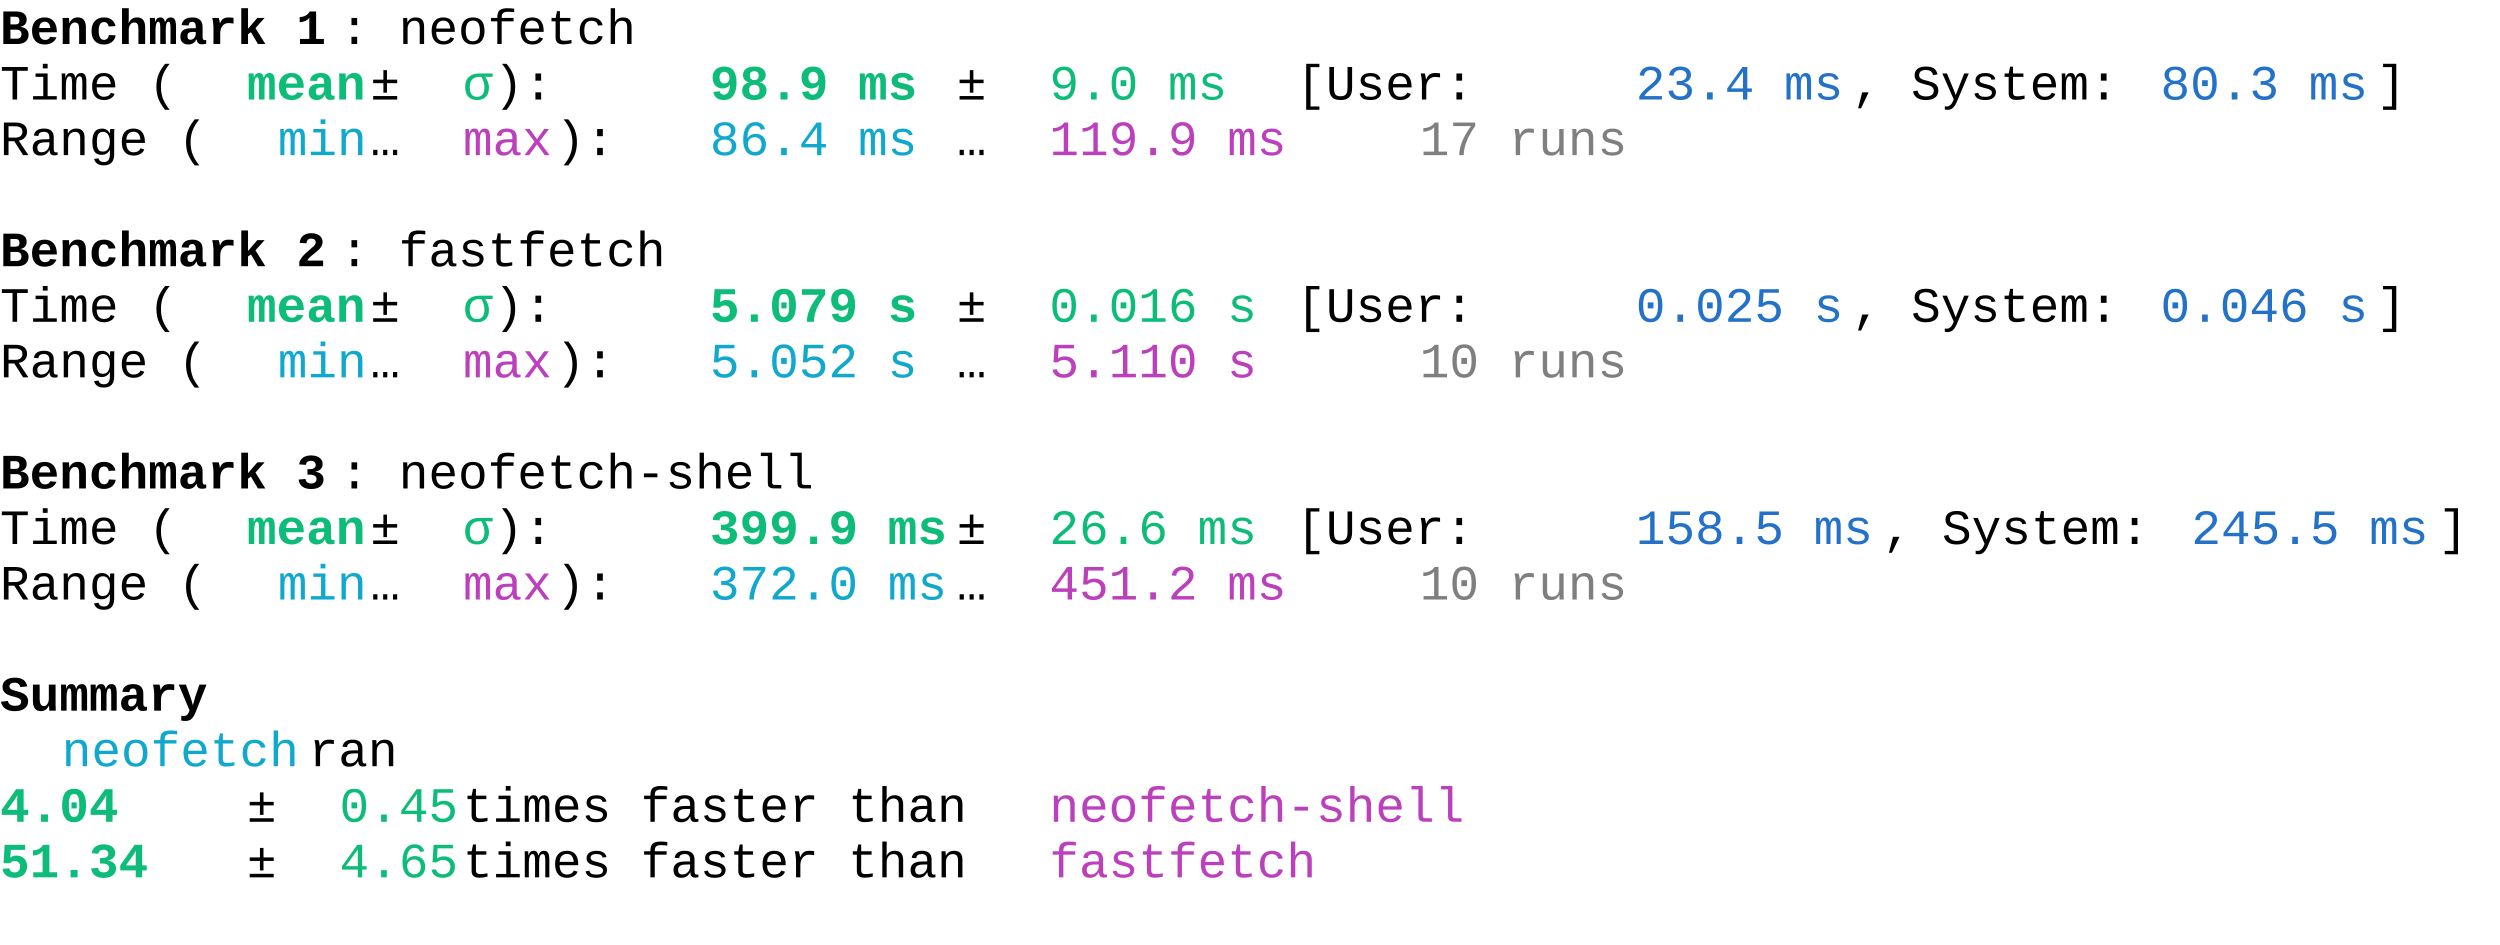
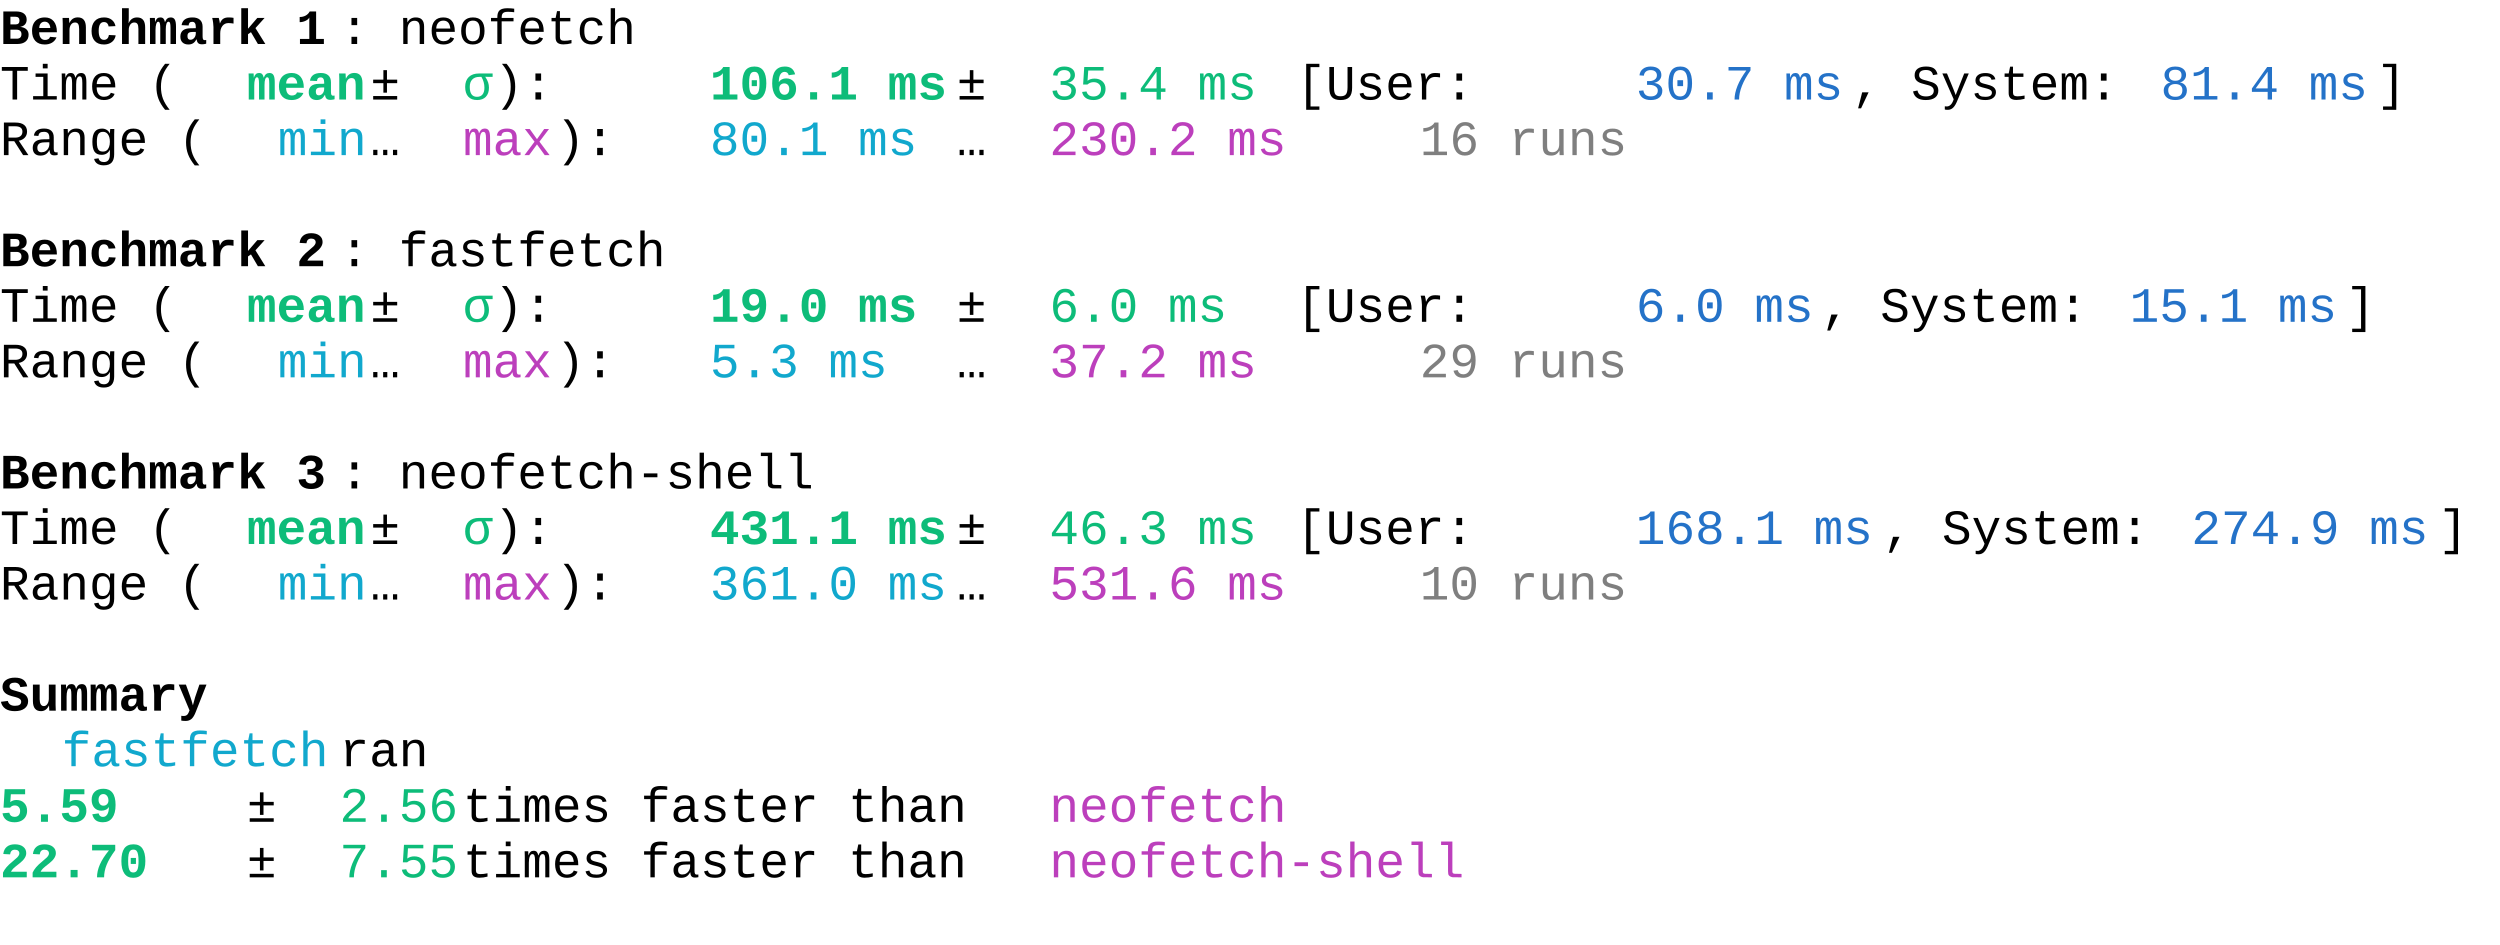
<svg xmlns="http://www.w3.org/2000/svg" width="810" height="306">
  <style>.t{dominant-baseline:central;font-variant-ligatures:none;white-space:pre;font-family:Consolas,Courier New,Monaco;font-size:16px}.b{font-weight:700}:root{color-scheme:light dark;background:#fff}.c2{fill:#0dbc79}.c4{fill:#2472c8}.c6{fill:#11a8cd}.c5{fill:#bc3fbc}svg&gt;text{fill:#000}@media (prefers-color-scheme:dark){:root{background:#181818}.c2{fill:#0dbc79}.c4{fill:#2472c8}.c6{fill:#11a8cd}.c5{fill:#bc3fbc}svg&gt;text{fill:#e5e5e5}}</style>
  <text y="10" class="t b">
    <tspan textLength="110">Benchmark 1</tspan>
  </text>
  <text x="110" y="10" class="t">
    <tspan textLength="100">: neofetch</tspan>
  </text>
  <text y="28" class="t">
    <tspan textLength="80">  Time (</tspan>
  </text>
  <text x="80" y="28" class="t c2 b">
    <tspan textLength="40">mean</tspan>
  </text>
  <text x="120" y="28" class="t">
    <tspan textLength="30"> ± </tspan>
  </text>
  <text x="150" y="28" class="t c2">
    <tspan textLength="10">σ</tspan>
  </text>
  <text x="160" y="28" class="t">
    <tspan textLength="70">):     </tspan>
  </text>
  <text x="230" y="28" class="t c2 b">
-     <tspan textLength="80"> 98.9 ms</tspan>
+     <tspan textLength="80">106.1 ms</tspan>
  </text>
  <text x="310" y="28" class="t">
    <tspan textLength="30"> ± </tspan>
  </text>
  <text x="340" y="28" class="t c2">
-     <tspan textLength="80">  9.0 ms</tspan>
+     <tspan textLength="80"> 35.4 ms</tspan>
  </text>
  <text x="420" y="28" class="t">
    <tspan textLength="110">    [User: </tspan>
  </text>
  <text x="530" y="28" class="t c4">
-     <tspan textLength="70">23.4 ms</tspan>
+     <tspan textLength="70">30.7 ms</tspan>
  </text>
  <text x="600" y="28" class="t">
    <tspan textLength="100">, System: </tspan>
  </text>
  <text x="700" y="28" class="t c4">
-     <tspan textLength="70">80.3 ms</tspan>
+     <tspan textLength="70">81.4 ms</tspan>
  </text>
  <text x="770" y="28" class="t">
    <tspan textLength="10">]</tspan>
  </text>
  <text y="46" class="t">
    <tspan textLength="90">  Range (</tspan>
  </text>
  <text x="90" y="46" class="t c6">
    <tspan textLength="30">min</tspan>
  </text>
  <text x="120" y="46" class="t">
    <tspan textLength="30"> … </tspan>
  </text>
  <text x="150" y="46" class="t c5">
    <tspan textLength="30">max</tspan>
  </text>
  <text x="180" y="46" class="t">
    <tspan textLength="50">):   </tspan>
  </text>
  <text x="230" y="46" class="t c6">
-     <tspan textLength="80"> 86.4 ms</tspan>
+     <tspan textLength="80"> 80.1 ms</tspan>
  </text>
  <text x="310" y="46" class="t">
    <tspan textLength="30"> … </tspan>
  </text>
  <text x="340" y="46" class="t c5">
-     <tspan textLength="80">119.9 ms</tspan>
+     <tspan textLength="80">230.2 ms</tspan>
  </text>
  <text x="420" y="46" class="t" />
  <text x="460" y="46" class="t" opacity=".5">
-     <tspan textLength="70">17 runs</tspan>
+     <tspan textLength="70">16 runs</tspan>
  </text>
  <text y="82" class="t b">
    <tspan textLength="110">Benchmark 2</tspan>
  </text>
  <text x="110" y="82" class="t">
    <tspan textLength="110">: fastfetch</tspan>
  </text>
  <text y="100" class="t">
    <tspan textLength="80">  Time (</tspan>
  </text>
  <text x="80" y="100" class="t c2 b">
    <tspan textLength="40">mean</tspan>
  </text>
  <text x="120" y="100" class="t">
    <tspan textLength="30"> ± </tspan>
  </text>
  <text x="150" y="100" class="t c2">
    <tspan textLength="10">σ</tspan>
  </text>
  <text x="160" y="100" class="t">
    <tspan textLength="70">):     </tspan>
  </text>
  <text x="230" y="100" class="t c2 b">
-     <tspan textLength="80"> 5.079 s</tspan>
+     <tspan textLength="80"> 19.0 ms</tspan>
  </text>
  <text x="310" y="100" class="t">
    <tspan textLength="30"> ± </tspan>
  </text>
  <text x="340" y="100" class="t c2">
-     <tspan textLength="80"> 0.016 s</tspan>
+     <tspan textLength="80">  6.0 ms</tspan>
  </text>
  <text x="420" y="100" class="t">
    <tspan textLength="110">    [User: </tspan>
  </text>
  <text x="530" y="100" class="t c4">
-     <tspan textLength="70">0.025 s</tspan>
-   </text>
-   <text x="600" y="100" class="t">
+     <tspan textLength="60">6.0 ms</tspan>
+   </text>
+   <text x="590" y="100" class="t">
    <tspan textLength="100">, System: </tspan>
  </text>
-   <text x="700" y="100" class="t c4">
-     <tspan textLength="70">0.046 s</tspan>
-   </text>
-   <text x="770" y="100" class="t">
+   <text x="690" y="100" class="t c4">
+     <tspan textLength="70">15.1 ms</tspan>
+   </text>
+   <text x="760" y="100" class="t">
    <tspan textLength="10">]</tspan>
  </text>
  <text y="118" class="t">
    <tspan textLength="90">  Range (</tspan>
  </text>
  <text x="90" y="118" class="t c6">
    <tspan textLength="30">min</tspan>
  </text>
  <text x="120" y="118" class="t">
    <tspan textLength="30"> … </tspan>
  </text>
  <text x="150" y="118" class="t c5">
    <tspan textLength="30">max</tspan>
  </text>
  <text x="180" y="118" class="t">
    <tspan textLength="50">):   </tspan>
  </text>
  <text x="230" y="118" class="t c6">
-     <tspan textLength="80"> 5.052 s</tspan>
+     <tspan textLength="80">  5.3 ms</tspan>
  </text>
  <text x="310" y="118" class="t">
    <tspan textLength="30"> … </tspan>
  </text>
  <text x="340" y="118" class="t c5">
-     <tspan textLength="80"> 5.110 s</tspan>
+     <tspan textLength="80"> 37.2 ms</tspan>
  </text>
  <text x="420" y="118" class="t" />
  <text x="460" y="118" class="t" opacity=".5">
-     <tspan textLength="70">10 runs</tspan>
+     <tspan textLength="70">29 runs</tspan>
  </text>
  <text y="154" class="t b">
    <tspan textLength="110">Benchmark 3</tspan>
  </text>
  <text x="110" y="154" class="t">
    <tspan textLength="160">: neofetch-shell</tspan>
  </text>
  <text y="172" class="t">
    <tspan textLength="80">  Time (</tspan>
  </text>
  <text x="80" y="172" class="t c2 b">
    <tspan textLength="40">mean</tspan>
  </text>
  <text x="120" y="172" class="t">
    <tspan textLength="30"> ± </tspan>
  </text>
  <text x="150" y="172" class="t c2">
    <tspan textLength="10">σ</tspan>
  </text>
  <text x="160" y="172" class="t">
    <tspan textLength="70">):     </tspan>
  </text>
  <text x="230" y="172" class="t c2 b">
-     <tspan textLength="80">399.9 ms</tspan>
+     <tspan textLength="80">431.1 ms</tspan>
  </text>
  <text x="310" y="172" class="t">
    <tspan textLength="30"> ± </tspan>
  </text>
  <text x="340" y="172" class="t c2">
-     <tspan textLength="80"> 26.6 ms</tspan>
+     <tspan textLength="80"> 46.3 ms</tspan>
  </text>
  <text x="420" y="172" class="t">
    <tspan textLength="110">    [User: </tspan>
  </text>
  <text x="530" y="172" class="t c4">
-     <tspan textLength="80">158.5 ms</tspan>
+     <tspan textLength="80">168.1 ms</tspan>
  </text>
  <text x="610" y="172" class="t">
    <tspan textLength="100">, System: </tspan>
  </text>
  <text x="710" y="172" class="t c4">
-     <tspan textLength="80">245.5 ms</tspan>
+     <tspan textLength="80">274.9 ms</tspan>
  </text>
  <text x="790" y="172" class="t">
    <tspan textLength="10">]</tspan>
  </text>
  <text y="190" class="t">
    <tspan textLength="90">  Range (</tspan>
  </text>
  <text x="90" y="190" class="t c6">
    <tspan textLength="30">min</tspan>
  </text>
  <text x="120" y="190" class="t">
    <tspan textLength="30"> … </tspan>
  </text>
  <text x="150" y="190" class="t c5">
    <tspan textLength="30">max</tspan>
  </text>
  <text x="180" y="190" class="t">
    <tspan textLength="50">):   </tspan>
  </text>
  <text x="230" y="190" class="t c6">
-     <tspan textLength="80">372.0 ms</tspan>
+     <tspan textLength="80">361.0 ms</tspan>
  </text>
  <text x="310" y="190" class="t">
    <tspan textLength="30"> … </tspan>
  </text>
  <text x="340" y="190" class="t c5">
-     <tspan textLength="80">451.2 ms</tspan>
+     <tspan textLength="80">531.6 ms</tspan>
  </text>
  <text x="420" y="190" class="t" />
  <text x="460" y="190" class="t" opacity=".5">
    <tspan textLength="70">10 runs</tspan>
  </text>
  <text y="226" class="t b">
    <tspan textLength="70">Summary</tspan>
  </text>
  <text y="244" class="t" />
  <text x="20" y="244" class="t c6">
-     <tspan textLength="80">neofetch</tspan>
-   </text>
-   <text x="100" y="244" class="t">
+     <tspan textLength="90">fastfetch</tspan>
+   </text>
+   <text x="110" y="244" class="t">
    <tspan textLength="40"> ran</tspan>
  </text>
  <text y="262" class="t c2 b">
-     <tspan textLength="80">    4.04</tspan>
+     <tspan textLength="80">    5.59</tspan>
  </text>
  <text x="80" y="262" class="t">
    <tspan textLength="30"> ± </tspan>
  </text>
  <text x="110" y="262" class="t c2">
-     <tspan textLength="40">0.45</tspan>
+     <tspan textLength="40">2.56</tspan>
  </text>
  <text x="150" y="262" class="t">
    <tspan textLength="190"> times faster than </tspan>
  </text>
  <text x="340" y="262" class="t c5">
-     <tspan textLength="140">neofetch-shell</tspan>
+     <tspan textLength="80">neofetch</tspan>
  </text>
  <text y="280" class="t c2 b">
-     <tspan textLength="80">   51.34</tspan>
+     <tspan textLength="80">   22.70</tspan>
  </text>
  <text x="80" y="280" class="t">
    <tspan textLength="30"> ± </tspan>
  </text>
  <text x="110" y="280" class="t c2">
-     <tspan textLength="40">4.65</tspan>
+     <tspan textLength="40">7.55</tspan>
  </text>
  <text x="150" y="280" class="t">
    <tspan textLength="190"> times faster than </tspan>
  </text>
  <text x="340" y="280" class="t c5">
-     <tspan textLength="90">fastfetch</tspan>
+     <tspan textLength="140">neofetch-shell</tspan>
  </text>
</svg>
